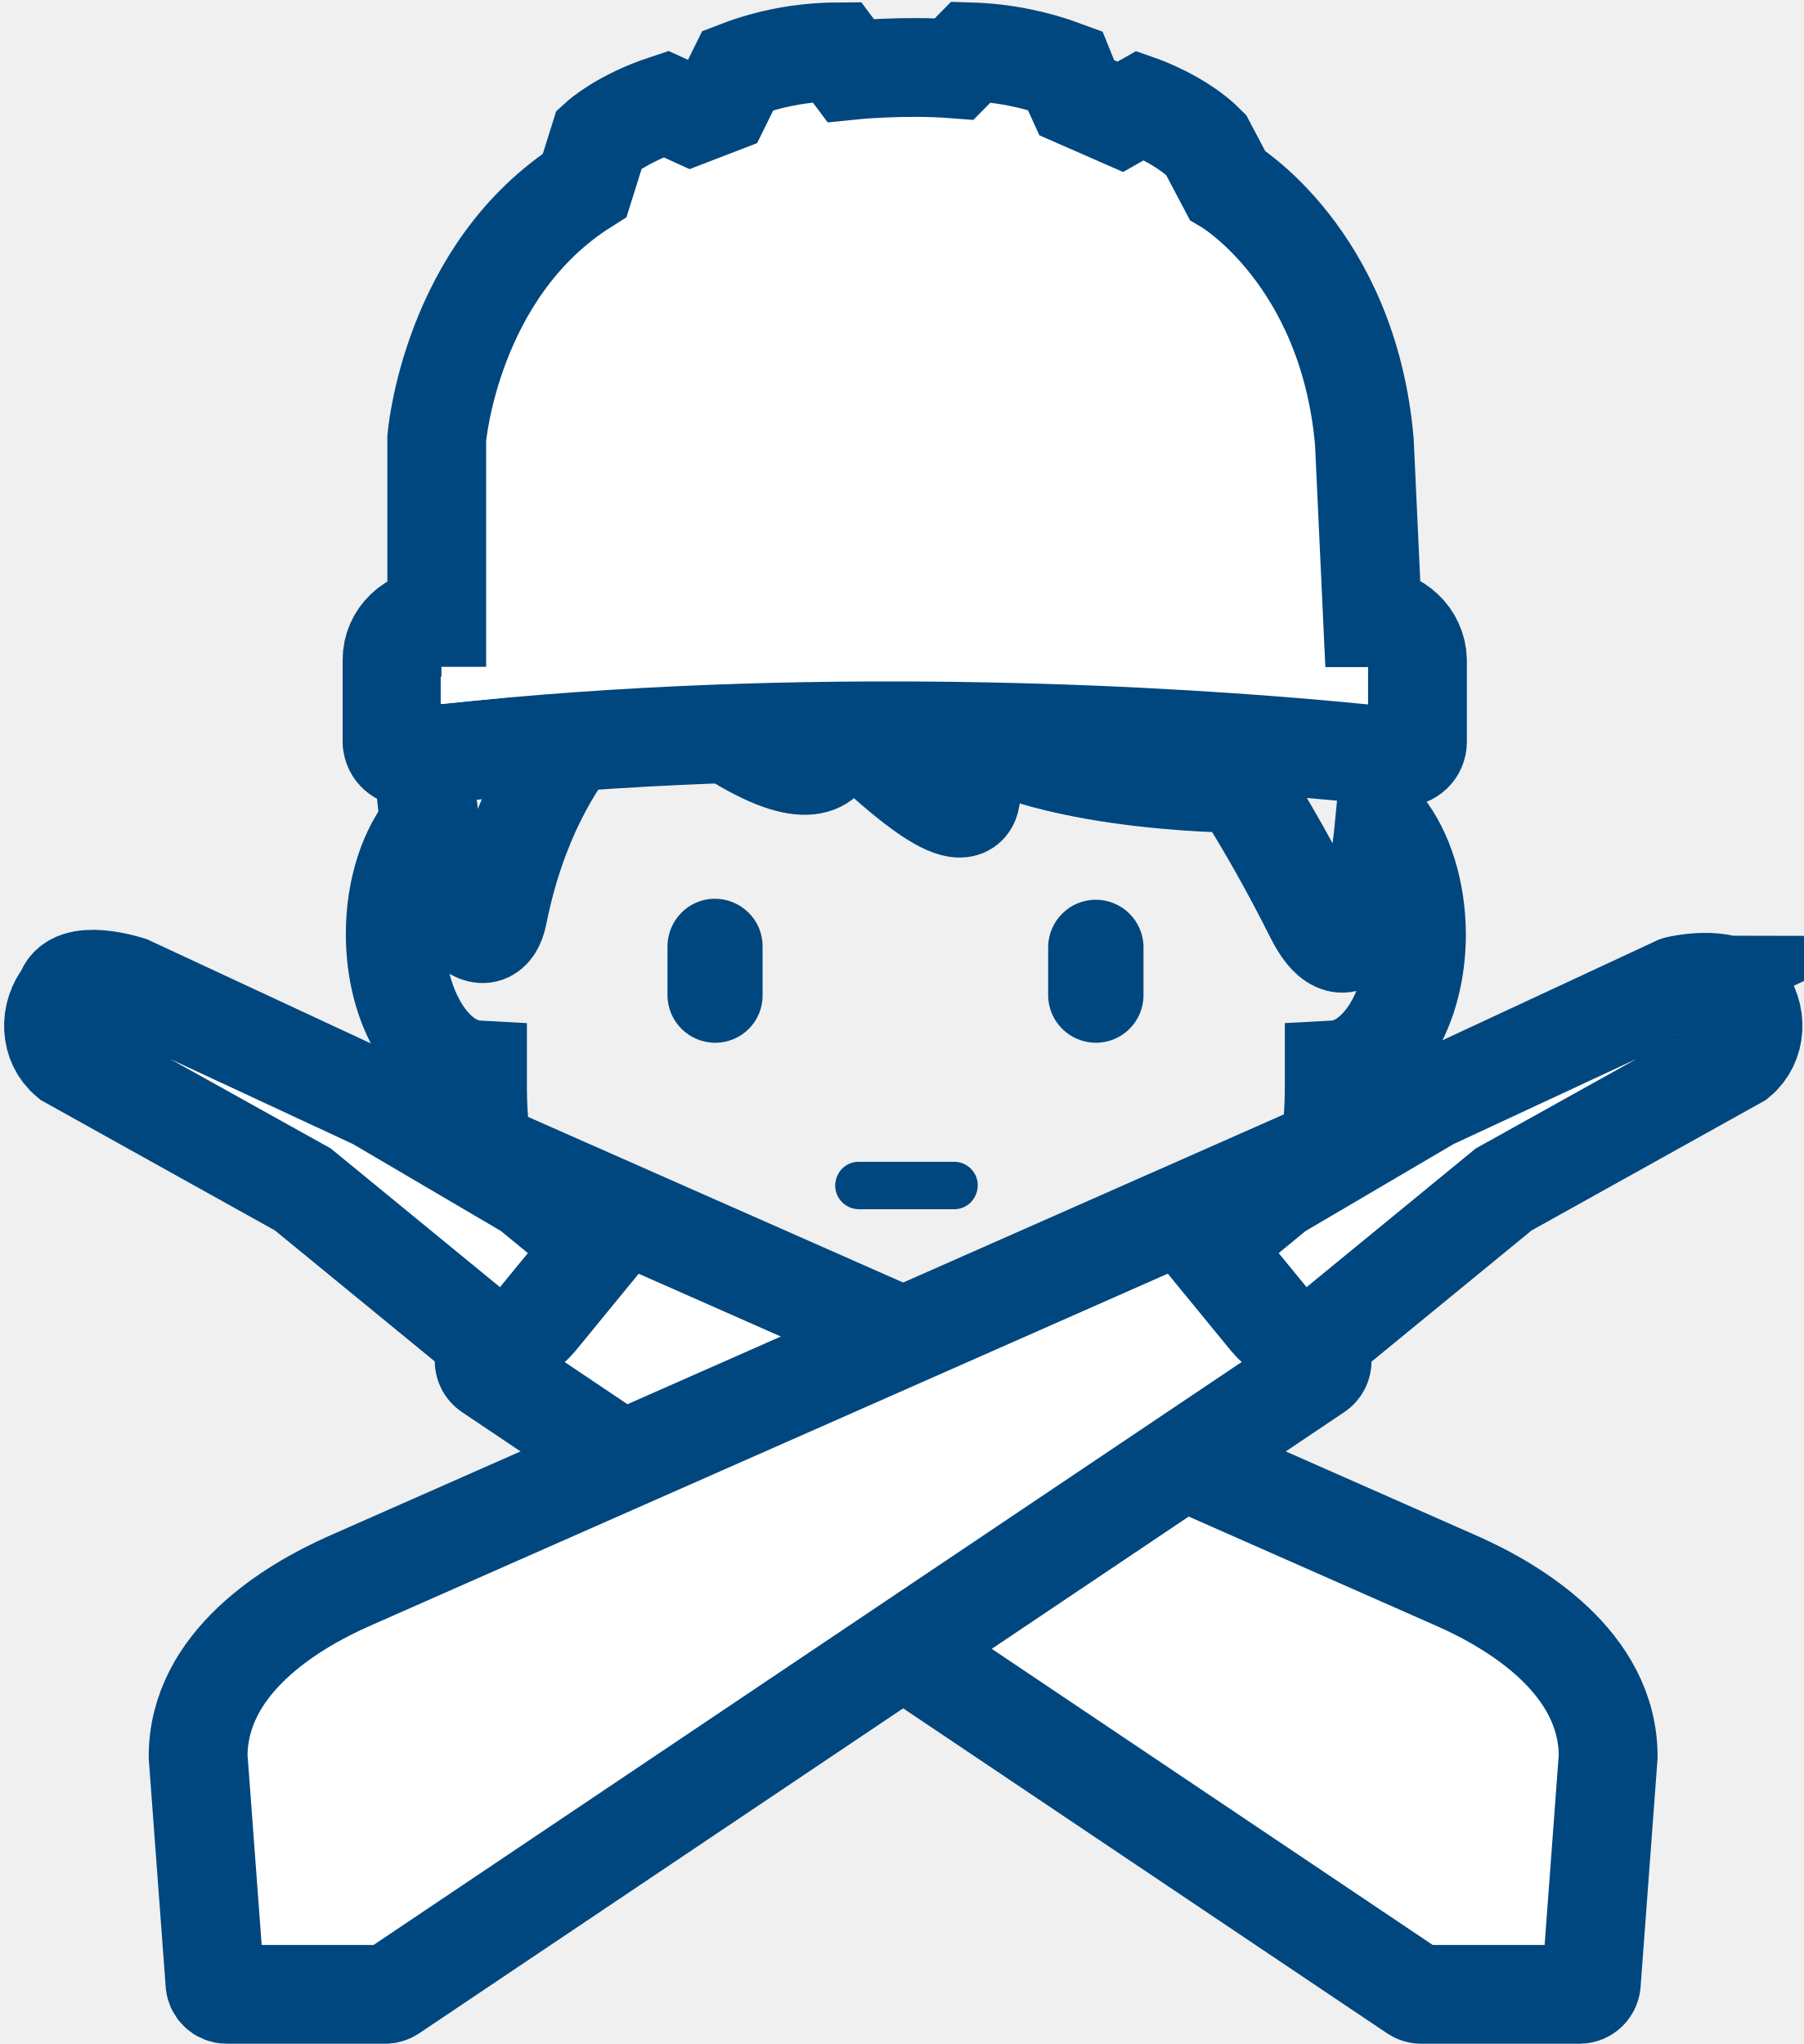
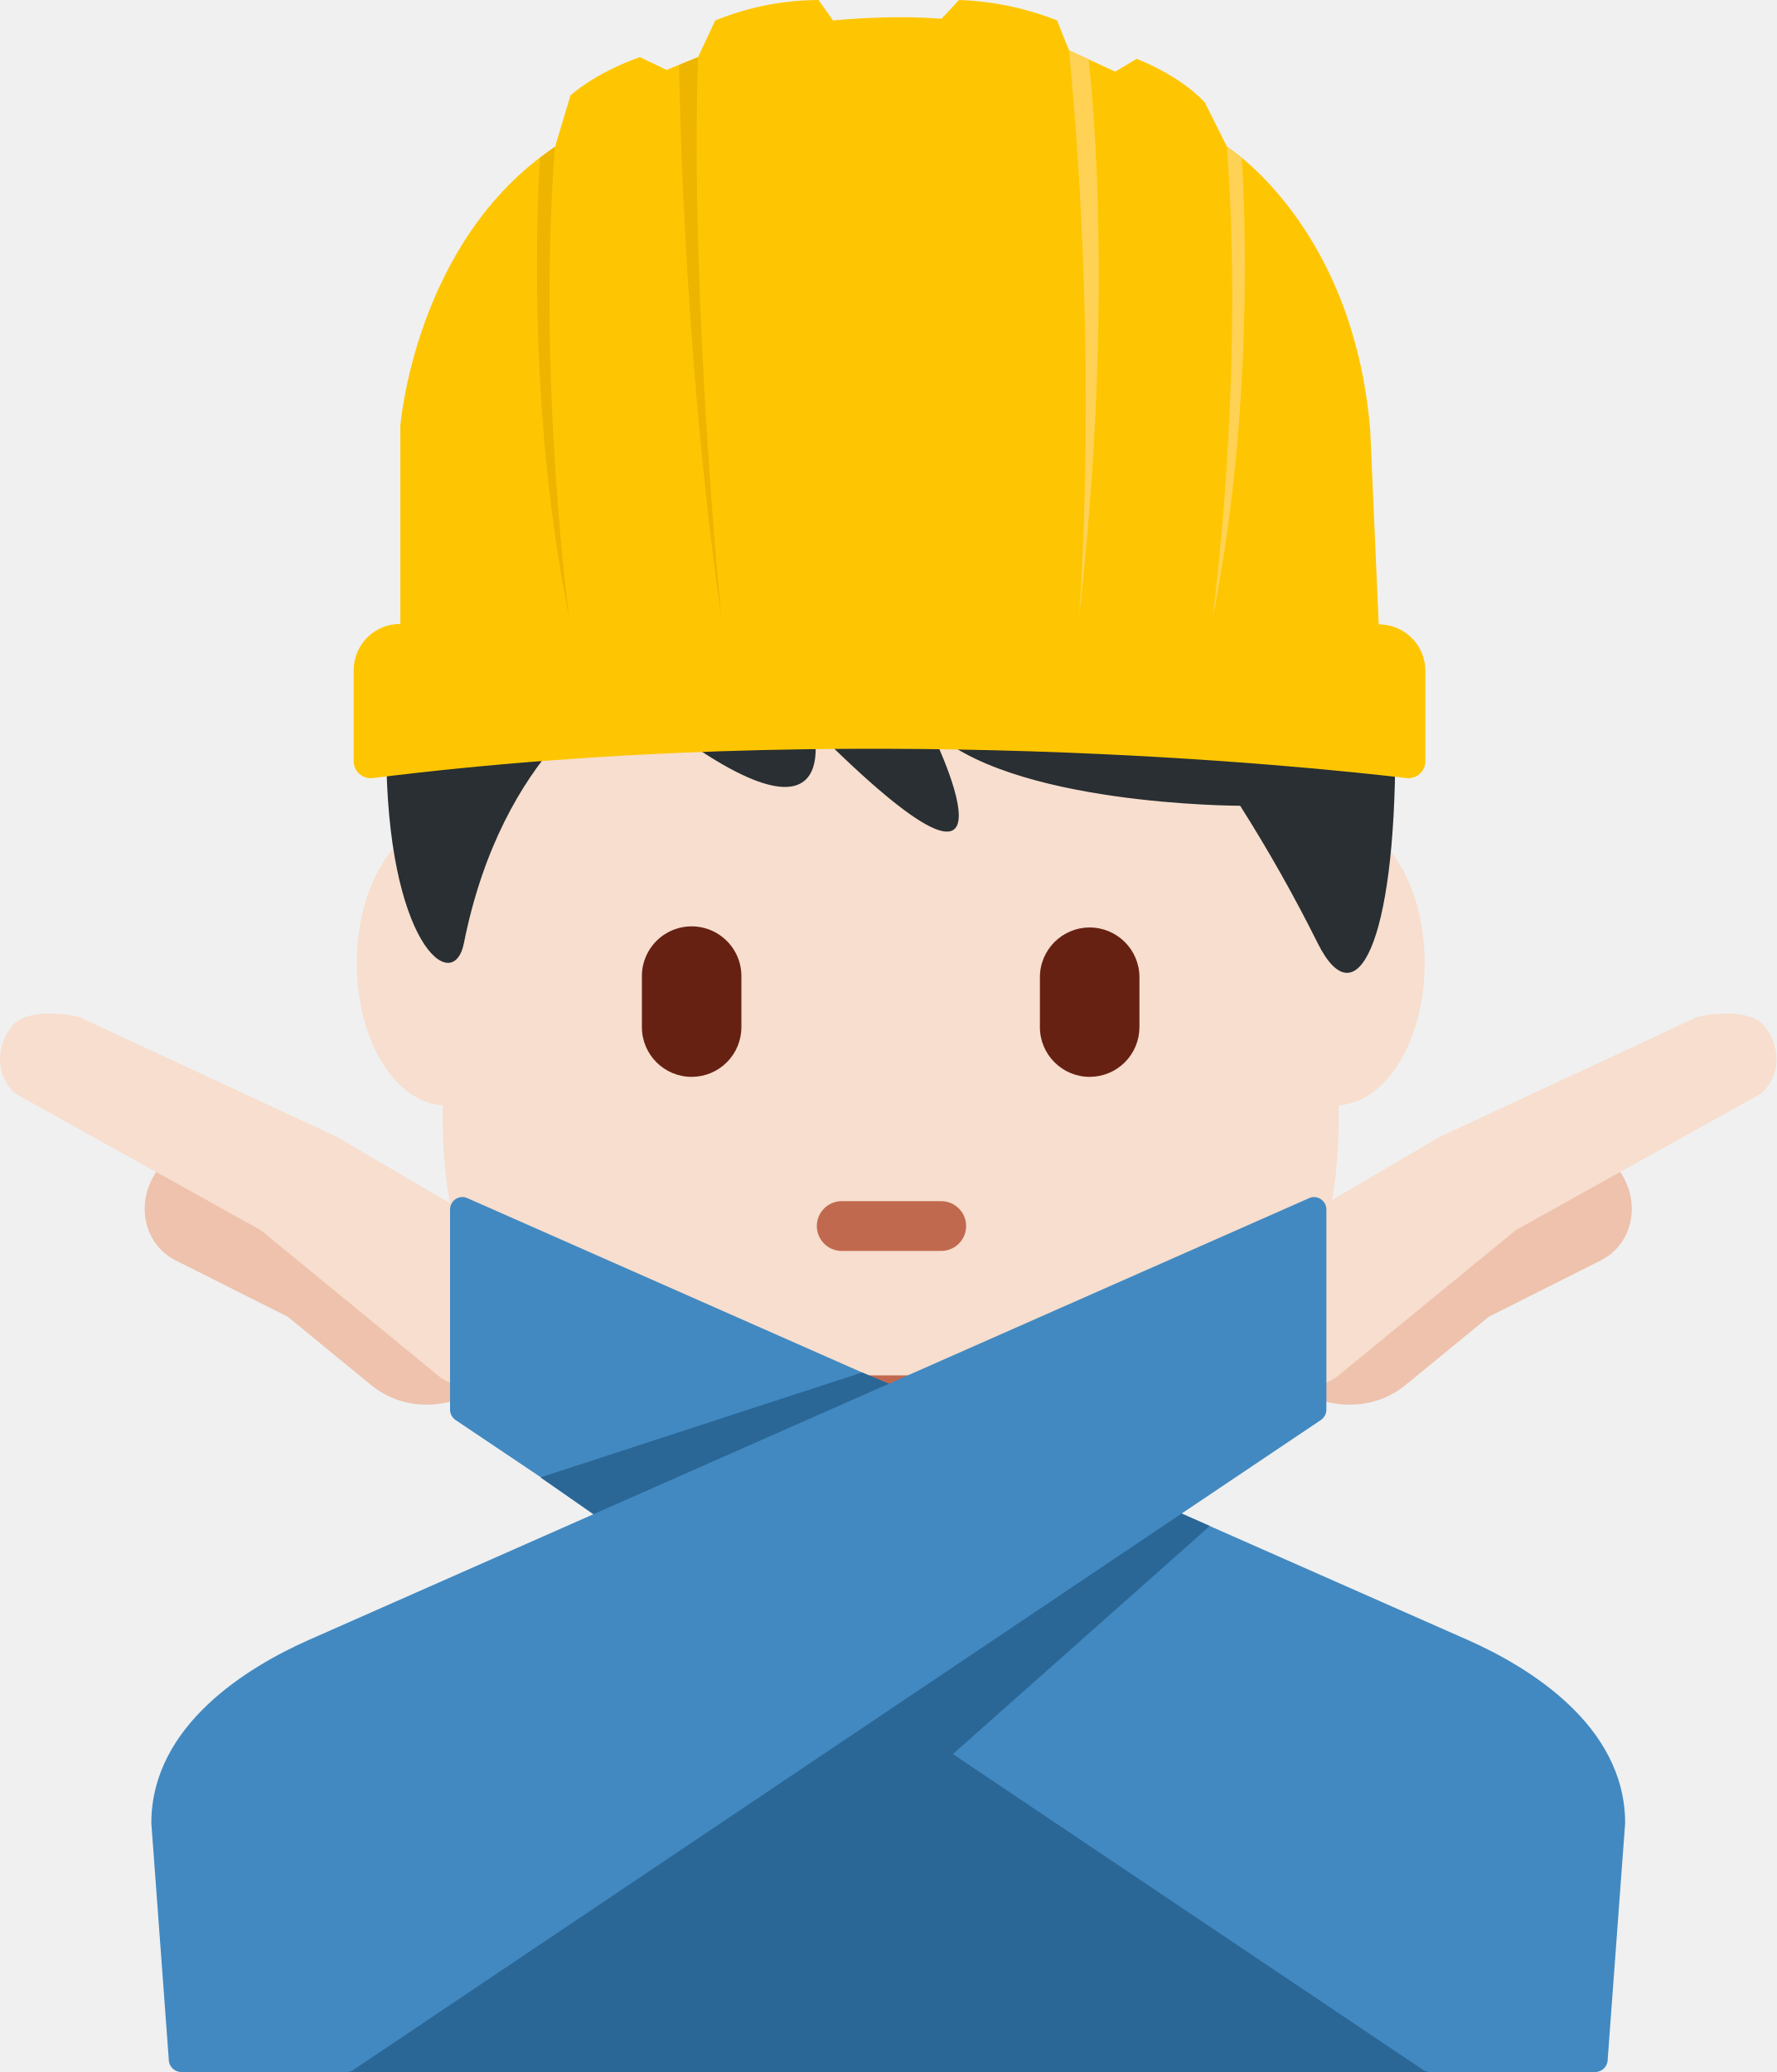
- <svg xmlns="http://www.w3.org/2000/svg" version="1.1" id="Слой_1" x="0px" y="0px" viewBox="0 0 730.2 827.6" style="enable-background:new 0 0 730.2 827.6;" xml:space="preserve">
-   <style type="text/css">
- 	.st0{fill:#00477F;}
- 	.st1{fill:none;}
- 	.st2{fill:none;stroke:#00477F;stroke-width:40;stroke-miterlimit:10;}
- 	.st3{fill:#00477F;stroke:#00477F;stroke-width:40;stroke-miterlimit:10;}
- 	.st4{fill:none;stroke:#00477F;stroke-width:21;stroke-miterlimit:10;}
- 	.st5{fill:#FFFFFF;stroke:#00477F;stroke-width:40;stroke-miterlimit:10;}
- 	.st6{fill:#FFFFFF;}
- </style>
-   <path class="st0" d="M385.9,489.6h-38.5c-5.3-0.2-9.5-4.6-9.3-9.9c0.2-5.1,4.2-9.2,9.3-9.3h38.5c5.3-0.2,9.8,4,9.9,9.3  s-4,9.8-9.3,9.9C386.3,489.6,386.1,489.6,385.9,489.6z" />
-   <path class="st0" d="M289.5,422.2c-10.6,0-19.3-8.6-19.3-19.3v-19.3c-0.2-10.6,8.2-19.5,18.8-19.7c10.6-0.2,19.5,8.2,19.7,18.8  c0,0.3,0,0.6,0,0.9v19.3C308.8,413.6,300.2,422.2,289.5,422.2C289.6,422.2,289.5,422.2,289.5,422.2z M443.6,422.2  c-10.6,0-19.3-8.6-19.3-19.3v-19.3c0-10.6,8.6-19.3,19.3-19.3c10.6,0,19.3,8.6,19.3,19.3v19.3C462.9,413.6,454.3,422.2,443.6,422.2  C443.7,422.2,443.7,422.2,443.6,422.2z" />
-   <path class="st1" d="M370.5,542.9l-15-6.2L231,577.3l28.6,19.9L370.5,542.9z M470.8,587.6l19.4,8.6l-99.7,88.5l-73.6-0.4  L470.8,587.6z" />
-   <path class="st2" d="M560.3,335c-4.4,45.1-16.4,59.4-28.3,35.4c-9.1-18.2-19.1-36-30-53.2c0,0-90.2,0-120.2-30.1  c0,0,45.1,90.3-45.1,0c0,0,15,60.2-75.1-15c0,0-45.1,23.1-60.1,98.3c-3.3,16.7-20.6,6.7-27.4-36.6c-8.6,10-14.1,26.1-14.1,44.4  c0,29.9,14.8,54,33.3,55v8.3c0.7,95.8,79,172.8,174.7,172.1c94.8-0.7,171.4-77.4,172.1-172.1v-8.3c18.5-1,33.3-25.1,33.3-55v-0.1  C573.3,360.7,568.2,345.1,560.3,335z" />
-   <path class="st3" d="M171.5,305.9c0.4,10.5,1.3,19.8,2.5,27.9C173.7,329.7,170.6,307.8,171.5,305.9z" />
-   <path class="st4" d="M560.3,335c0.8-8.6,1.4-18.3,1.6-29C562.2,304.8,561.1,327.3,560.3,335z" />
-   <path class="st5" d="M555.6,250.1l-3.3-71.3c-6.6-75.1-55.5-103.9-55.5-103.9l-8.6-16.3c-10.2-10.3-26.4-16-26.4-16l-8.3,4.7  l-17.8-7.8c-1.3-2.8-4.6-11-4.6-11c-12.1-4.5-25-7.1-38-7.5l-6.8,6.9c-20.5-1.6-42,0.6-42,0.6l-5.6-7.5c-13.7,0.1-27.3,2.6-40,7.5  L292,42.1l-12.2,4.7l-10.3-4.7c-17.9,5.9-26.9,14.1-26.9,14.1l-5.9,18.8c-54.4,34.4-59.9,102.5-59.9,102.5V250l-0.1,0  c0,0-0.1,0-0.1,0c-9.9,0-17.9,7.7-17.9,17.1v33.2c0,0.3,0,0.6,0.1,0.9c0.5,3.4,3.8,5.8,7.4,5.4c1.8-0.2,3.6-0.4,5.3-0.6  c7.3-0.8,14.5-1.6,21.7-2.3c146.4-14.5,285.1-5.4,346.9,0.3c9,0.8,16.3,1.6,21.9,2.2c1.6,0.2,3.1,0.3,4.4,0.5c0.3,0,0.5,0,0.8,0  c3.7,0,6.6-2.8,6.6-6.3v-33.1c0,0,0,0,0,0C573.6,257.8,565.5,250.1,555.6,250.1z" />
-   <path class="st5" d="M202.7,469.2c0,0,377.6,166.8,387.5,171.1c22.9,10.2,60.8,32.8,60.8,70.9l-6.8,91.5c0,2.7-2.2,4.8-4.8,4.8l0,0  h-64c-1,0-1.9-0.3-2.7-0.8L198.1,555.1c-1.3-0.9-2.1-2.4-2.1-4v-77.5c0-2.7,2.2-4.8,4.8-4.8c0,0,0,0,0,0  C201.5,468.8,202.1,468.9,202.7,469.2z" />
-   <path class="st5" d="M528.5,469.2c0,0-377.6,166.8-387.5,171.1c-22.9,10.2-60.8,32.8-60.8,70.9l6.8,91.5c0,2.7,2.2,4.8,4.8,4.8h0h64  c1,0,1.9-0.3,2.7-0.8l374.6-251.6c1.3-0.9,2.1-2.4,2.1-4v-77.5c0-2.7-2.2-4.8-4.8-4.8c0,0,0,0,0,0  C529.8,468.8,529.1,468.9,528.5,469.2z" />
-   <path class="st5" d="M705,402.6c6.7,8.2,6.1,19.9-1.5,26.2l-94.8,52.8L539.9,538c-7.6,6.2-19.2,4.6-26-3.6l-24.4-29.8L517,482  l62.1-36.5l99.9-46.5C678.9,399,698.2,394.4,705,402.6L705,402.6z" />
-   <path class="st5" d="M26.3,402.6c-6.7,8.2-6.1,19.9,1.5,26.2l94.8,52.8l68.8,56.4c7.6,6.2,19.2,4.6,26-3.6l24.4-29.8L214.3,482  l-62.1-36.5L52.3,399C52.3,399,29.2,391.4,26.3,402.6L26.3,402.6z" />
-   <polyline class="st6" points="178.4,285 178.4,274 209.5,269.9 204.7,282.4 " />
+ <svg xmlns="http://www.w3.org/2000/svg" viewBox="0 0 687.91 802.36">
+   <defs>
+     <style>.a{fill:#f7dece;}.b{fill:#292f33;}.c{fill:#c1694f;}.d{fill:#2a6797;}.e{fill:#662113;}.f{fill:#eec2ad;}.g{fill:#4289c1;}.h{fill:#fec602;}.i{fill:#ffd255;}.j{fill:#edb400;}</style>
+   </defs>
+   <path class="a" d="M607.7,372.94c0-29.83-14.82-54-33.32-55V229.09l-346.85-6V318c-18.5,1-33.32,25.13-33.32,55s14.84,54,33.32,55v8.33a173.43,173.43,0,0,0,346.85,0v-8.35c18.5-1,33.32-25.12,33.32-54.95Z" transform="translate(-56.05)" />
+   <path class="b" d="M401,124.51c-135.25,0-195.37,90.26-195.37,165.49s25.88,96.08,30.06,75.21c15-75.21,60.12-98.29,60.12-98.29,90.18,75.22,75.15,15,75.15,15,90.17,90.26,45.09,0,45.09,0,30.06,30.1,120.23,30.1,120.23,30.1a597.61,597.61,0,0,1,30,53.17c15,30.1,30.06,0,30.06-75.21S521.18,124.51,401,124.51Z" transform="translate(-56.05)" />
+   <path class="c" d="M323.88,532.59H478S458.76,571.13,401,571.13s-77.07-38.54-77.07-38.54Z" transform="translate(-56.05)" />
+   <path class="d" d="M169.27,648.2H631.75V802.36H169.27Z" transform="translate(-56.05)" />
+   <path class="c" d="M420.22,484.41H381.68a9.64,9.64,0,0,1,0-19.27h38.54a9.64,9.64,0,1,1,0,19.27Z" transform="translate(-56.05)" />
+   <path class="e" d="M323.88,417a19.27,19.27,0,0,1-19.27-19.27V378.43a19.27,19.27,0,1,1,38.53,0V397.7A19.26,19.26,0,0,1,323.88,417ZM478,417a19.27,19.27,0,0,1-19.27-19.27V378.43a19.27,19.27,0,0,1,38.54,0V397.7A19.27,19.27,0,0,1,478,417Z" transform="translate(-56.05)" />
+   <path class="f" d="M115.22,456a25.4,25.4,0,0,1,24.44-13.37c.65-1.24,136.5,56.69,136.5,56.69l-24.43,29.81c-13.49,16.45-36.75,19.71-51.95,7.24l-32.32-26.49L123.91,488C112.62,482.23,108.73,467.94,115.22,456Z" transform="translate(-56.05)" />
+   <path class="a" d="M60.69,397.41c-6.74,8.23-6.07,19.94,1.54,26.19L157,476.36l68.77,56.38c7.62,6.22,19.24,4.61,26-3.62l24.43-29.81-27.51-22.55-62.11-36.48L86.67,393.79s-19.24-4.61-26,3.62Z" transform="translate(-56.05)" />
+   <path class="g" d="M237.1,464S614.73,630.77,624.58,635.14c22.93,10.19,60.77,32.76,60.77,70.87l-6.76,91.53a4.82,4.82,0,0,1-4.82,4.82h-64a4.74,4.74,0,0,1-2.68-.83L232.46,549.89a4.84,4.84,0,0,1-2.14-4V468.34a4.81,4.81,0,0,1,4.82-4.81A4.7,4.7,0,0,1,237.1,464Z" transform="translate(-56.05)" />
+   <path class="d" d="M404.87,537.71l-15-6.24L265.33,572.11,293.89,592Zm100.26,44.63,19.4,8.58-99.72,88.52L351.18,679Z" transform="translate(-56.05)" />
+   <path class="f" d="M684.78,456a25.42,25.42,0,0,0-24.44-13.37c-.65-1.24-136.5,56.69-136.5,56.69l24.43,29.81c13.49,16.45,36.75,19.71,52,7.24l32.32-26.49L676.09,488C687.38,482.23,691.27,467.94,684.78,456Z" transform="translate(-56.05)" />
+   <path class="a" d="M739.31,397.41c6.74,8.23,6.07,19.94-1.54,26.19L643,476.36l-68.77,56.38c-7.62,6.22-19.24,4.61-26-3.62l-24.43-29.81,27.51-22.55,62.11-36.46,99.87-46.49s19.24-4.63,26,3.6Z" transform="translate(-56.05)" />
+   <path class="g" d="M562.9,464S185.27,630.77,175.42,635.14c-22.93,10.19-60.77,32.76-60.77,70.87l6.76,91.53a4.82,4.82,0,0,0,4.82,4.82h64a4.74,4.74,0,0,0,2.68-.83L567.52,549.89a4.84,4.84,0,0,0,2.14-4V468.34a4.81,4.81,0,0,0-4.83-4.8A4.74,4.74,0,0,0,562.9,464Z" transform="translate(-56.05)" />
+   <path class="h" d="M211.07,241.65V165S216.62,93.15,271,56.81L276.93,37s9.06-8.59,26.92-14.87l10.31,4.95,12.18-4.95L333,7.93a106.93,106.93,0,0,1,40-7.93l5.62,7.93s21.47-2.32,42-.66L427.42,0a113.8,113.8,0,0,1,38,7.93s3.3,8.58,4.63,11.56l17.84,8.25,8.26-4.95s16.18,5.94,26.42,16.84l8.59,17.17S580,87.18,586.63,166.46l3.3,75.31h0A18.05,18.05,0,0,1,608,259.83v34.9a6.61,6.61,0,0,1-7.38,6.57c-38-4.5-216.35-23.12-400.14,0A6.61,6.61,0,0,1,193,294.7V259.61a17.93,17.93,0,0,1,18-18Z" transform="translate(-56.05)" />
+   <path class="i" d="M470,19.49,477.57,23s11,87.34-3.78,216.82C473.79,239.8,481.91,142.69,470,19.49Z" transform="translate(-56.05)" />
+   <path class="j" d="M326.34,22.13l-7.32,3s1.06,107.23,16.42,214.7C335.43,239.8,323.15,116.26,326.34,22.13Z" transform="translate(-56.05)" />
+   <path class="i" d="M531.13,56.81l5.75,4.29s6.69,89.57-11.37,178.69C525.51,239.8,538.06,148.2,531.13,56.81Z" transform="translate(-56.05)" />
+   <path class="j" d="M270.92,56.81l-5.75,4.29s-6.69,89.57,11.37,178.69C276.54,239.8,264,148.2,270.92,56.81Z" transform="translate(-56.05)" />
</svg>
